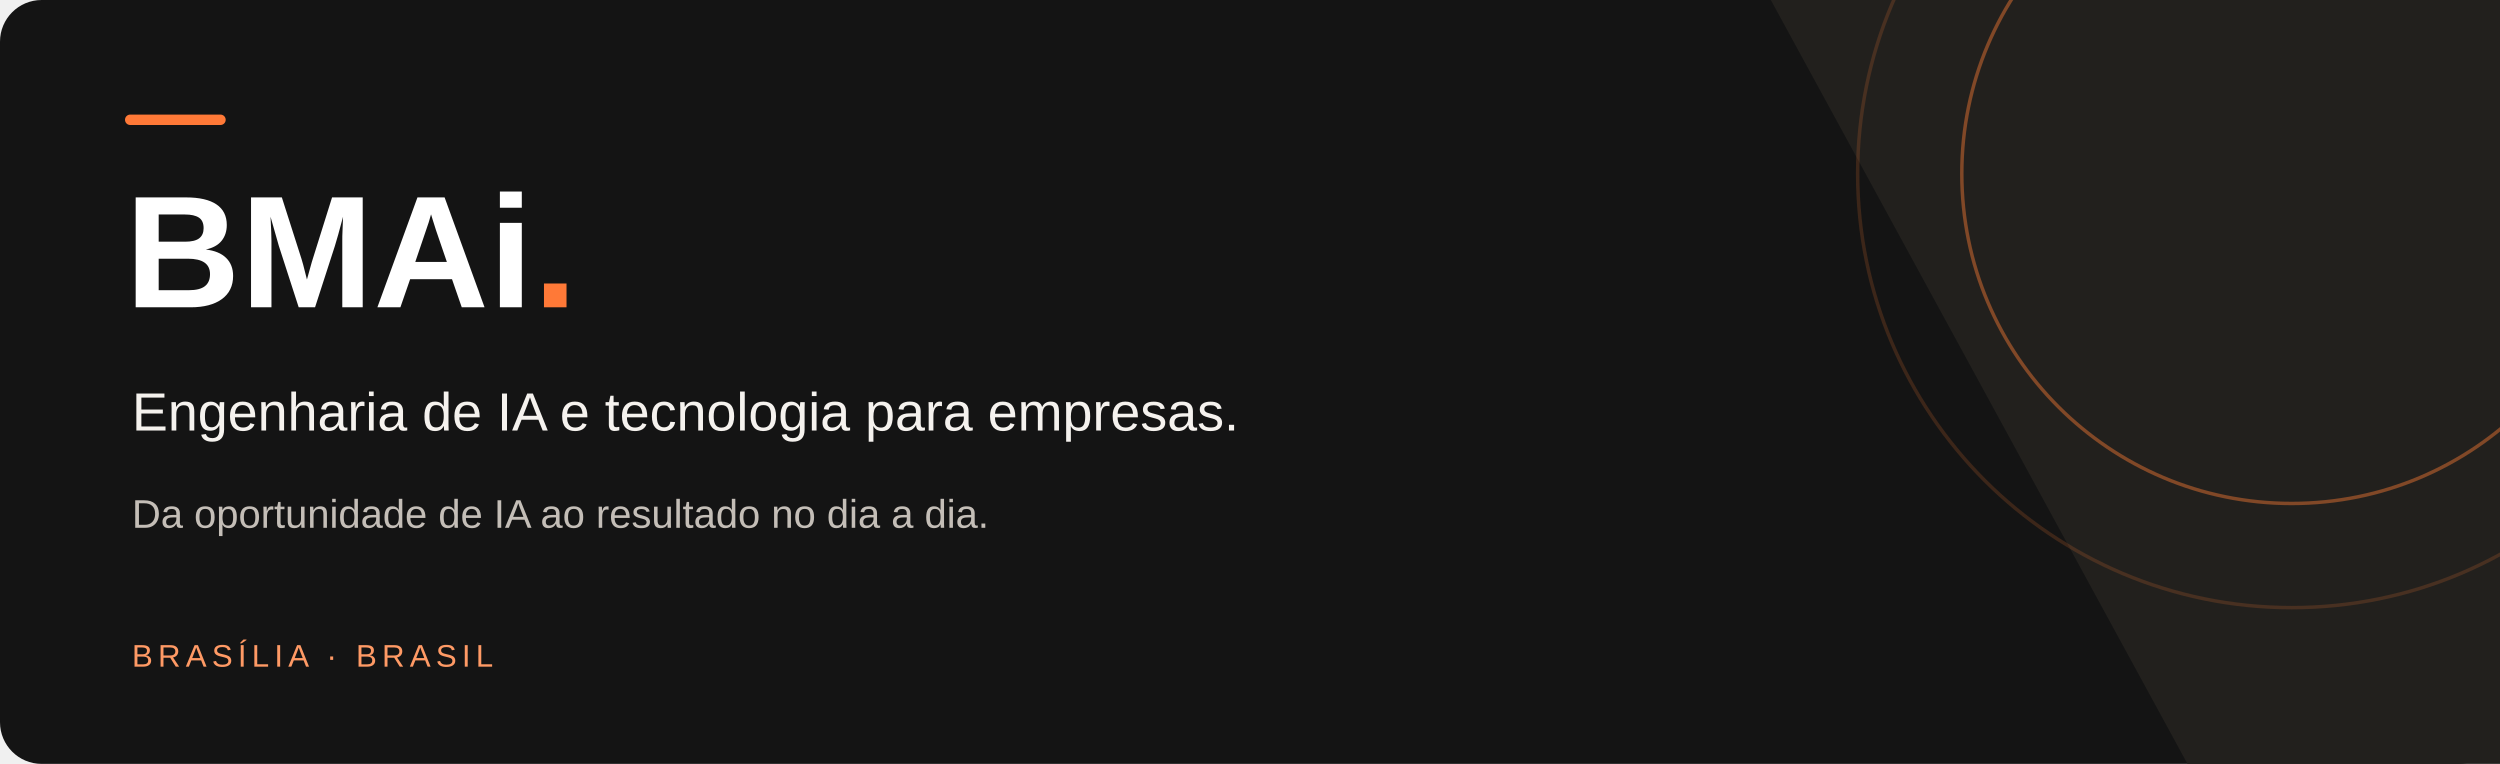
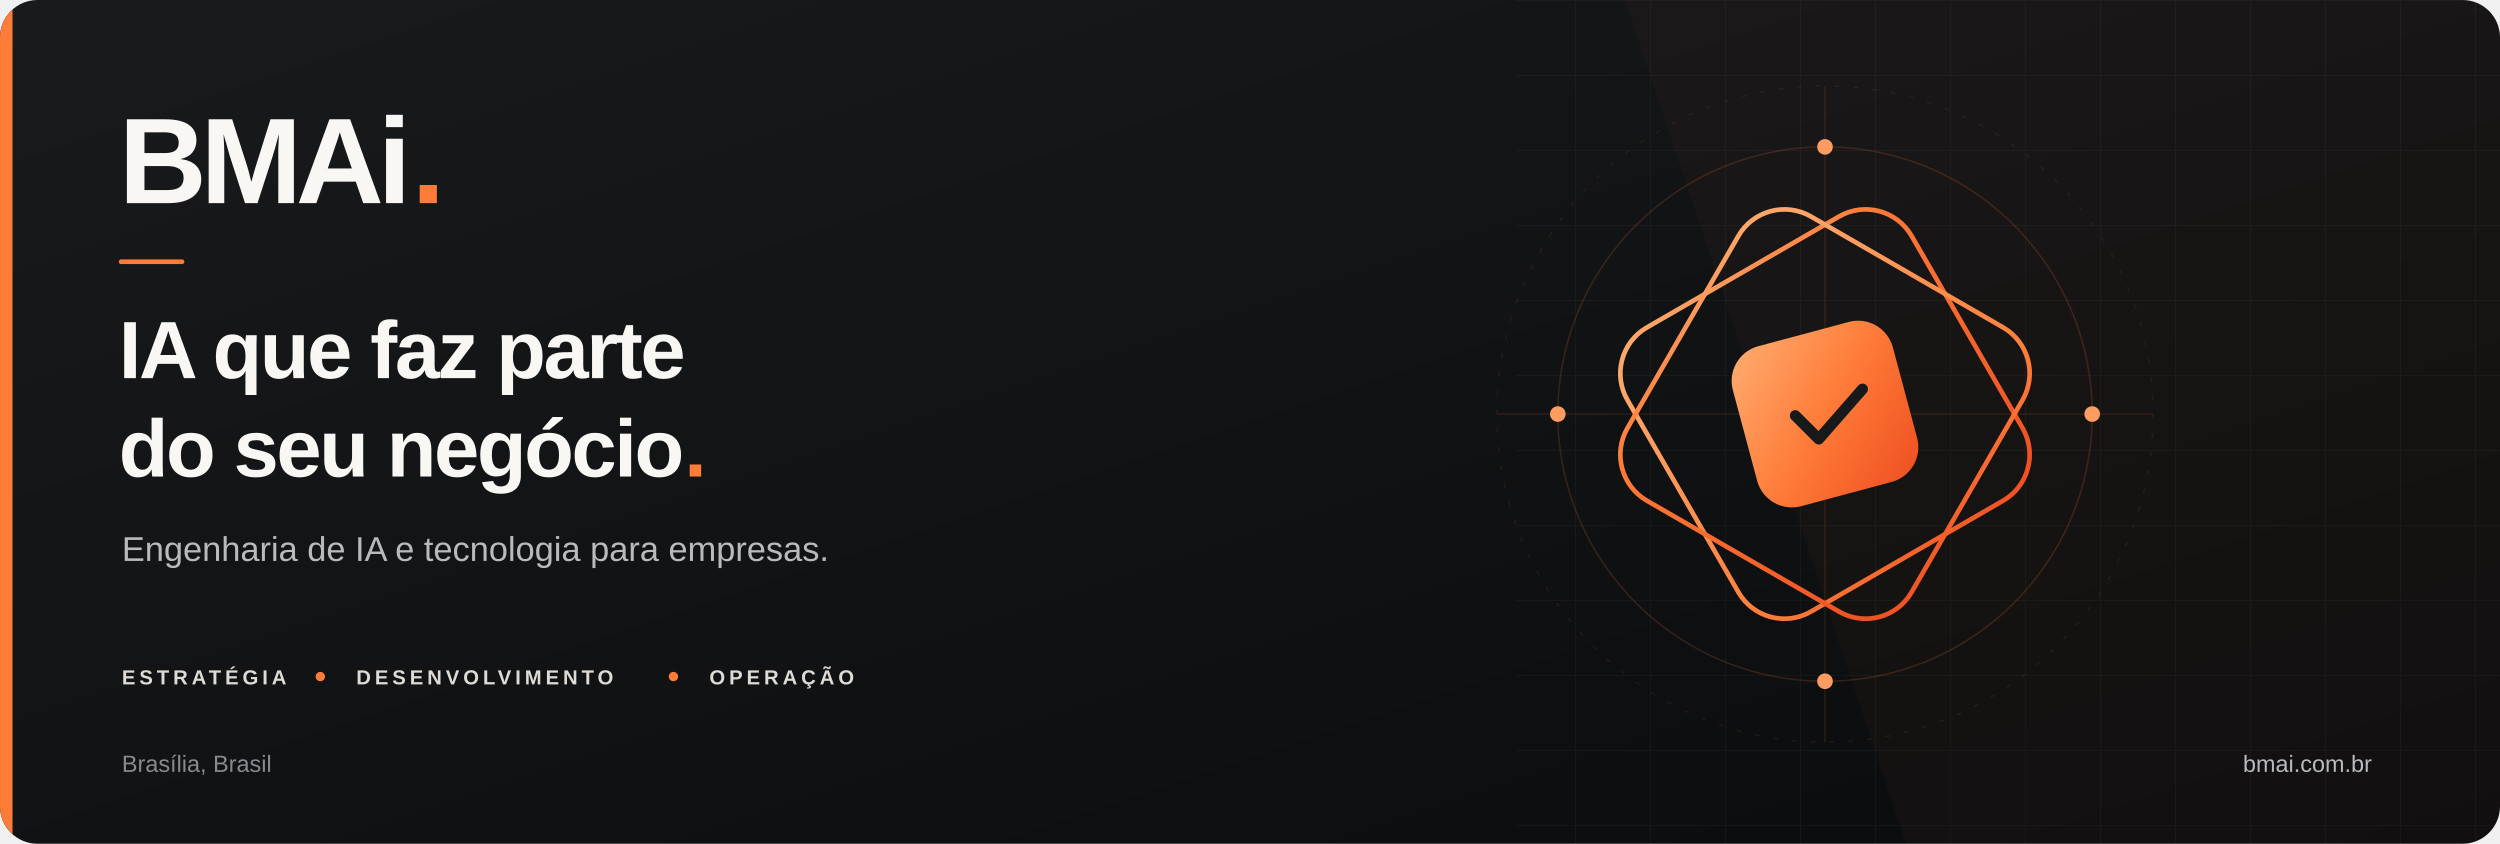
- <svg xmlns="http://www.w3.org/2000/svg" width="1440" height="440" viewBox="0 0 1440 440" role="img" aria-labelledby="title desc">
-   <rect width="1440" height="440" rx="24" fill="#141414" />
-   <path d="M1020 0h420v440h-180z" fill="#22201d" />
-   <circle cx="1320" cy="100" r="190" fill="none" stroke="#f57832" stroke-width="2" opacity=".45" />
-   <circle cx="1320" cy="100" r="250" fill="none" stroke="#f57832" stroke-width="2" opacity=".18" />
-   <rect x="72" y="66" width="58" height="6" rx="3" fill="#ff7937" />
-   <text x="72" y="177" font-family="Arial, Helvetica, sans-serif" font-size="92" font-weight="700" fill="#fff">BMAi<tspan fill="#ff7937">.</tspan>
-   </text>
-   <text x="76" y="248" font-family="Arial, Helvetica, sans-serif" font-size="31" fill="#f5f2ee">Engenharia de IA e tecnologia para empresas.</text>
-   <text x="76" y="304" font-family="Arial, Helvetica, sans-serif" font-size="23" fill="#c4beb7">Da oportunidade de IA ao resultado no dia a dia.</text>
-   <text x="76" y="384" font-family="Arial, Helvetica, sans-serif" font-size="18" letter-spacing="3" fill="#ff9a65">BRASÍLIA · BRASIL</text>
+ <svg xmlns="http://www.w3.org/2000/svg" width="1600" height="540" viewBox="0 0 1600 540" role="img" aria-labelledby="title desc">
+   <defs>
+     <linearGradient id="background" x2="1" y2="1">
+       <stop stop-color="#181a1c" />
+       <stop offset="1" stop-color="#090b0d" />
+     </linearGradient>
+     <linearGradient id="orange" x2="1" y2="1">
+       <stop stop-color="#ffad71" />
+       <stop offset=".5" stop-color="#ff7b38" />
+       <stop offset="1" stop-color="#ee4e21" />
+     </linearGradient>
+     <pattern id="grid" width="48" height="48" patternUnits="userSpaceOnUse">
+       <path d="M48 0H0V48" fill="none" stroke="#fff" stroke-opacity=".045" />
+     </pattern>
+     <clipPath id="frame">
+       <rect width="1600" height="540" rx="24" />
+     </clipPath>
+   </defs>
+   <g clip-path="url(#frame)">
+     <rect width="1600" height="540" fill="url(#background)" />
+     <rect x="970" width="630" height="540" fill="url(#grid)" />
+     <path d="M1040 0H1600V540H1220Z" fill="#ff7b38" opacity=".035" />
+     <rect x="0" width="8" height="540" fill="#ff7b38" />
+     <g font-family="Arial, Helvetica, sans-serif">
+       <text x="76" y="130" font-size="78" font-weight="800" letter-spacing="-4" fill="#f8f7f4">BMAi<tspan fill="#ff7b38">.</tspan>
+       </text>
+       <rect x="76" y="166" width="42" height="3" rx="1.5" fill="#ff7b38" />
+       <text x="76" y="242" font-size="52" font-weight="700" letter-spacing="-1.5" fill="#f8f7f4">IA que faz parte</text>
+       <text x="76" y="305" font-size="52" font-weight="700" letter-spacing="-1.5" fill="#f8f7f4">do seu negócio<tspan fill="#ff7b38">.</tspan>
+       </text>
+       <text x="78" y="359" font-size="22" fill="#b9babe">Engenharia de IA e tecnologia para empresas.</text>
+       <text x="78" y="438" font-size="13" font-weight="700" letter-spacing="2.5" fill="#dedbd6">ESTRATÉGIA</text>
+       <circle cx="205" cy="433" r="3" fill="#ff7b38" />
+       <text x="228" y="438" font-size="13" font-weight="700" letter-spacing="2.5" fill="#dedbd6">DESENVOLVIMENTO</text>
+       <circle cx="431" cy="433" r="3" fill="#ff7b38" />
+       <text x="454" y="438" font-size="13" font-weight="700" letter-spacing="2.5" fill="#dedbd6">OPERAÇÃO</text>
+       <text x="78" y="494" font-size="15" fill="#878b90">Brasília, Brasil</text>
+       <text x="1518" y="494" text-anchor="end" font-size="15" fill="#b9babe">bmai.com.br</text>
+     </g>
+     <g transform="translate(1168 265)" fill="none">
+       <circle r="171" stroke="#ff7b38" stroke-opacity=".17" />
+       <circle r="210" stroke="#ff7b38" stroke-opacity=".09" stroke-dasharray="3 9" />
+       <path d="M-210 0H210M0-210V210" stroke="#ff7b38" stroke-opacity=".12" />
+       <rect x="-105" y="-105" width="210" height="210" rx="34" transform="rotate(-30)" stroke="url(#orange)" stroke-width="3" />
+       <rect x="-105" y="-105" width="210" height="210" rx="34" transform="rotate(30)" stroke="url(#orange)" stroke-width="3" />
+       <rect x="-53" y="-53" width="106" height="106" rx="23" fill="url(#orange)" transform="rotate(-15)" />
+       <path d="M-19 1L-4 16L24-16" stroke="#17191b" stroke-width="7" stroke-linecap="round" stroke-linejoin="round" />
+       <circle cy="-171" r="5" fill="#ff9c62" />
+       <circle cx="171" r="5" fill="#ff9c62" />
+       <circle cy="171" r="5" fill="#ff9c62" />
+       <circle cx="-171" r="5" fill="#ff9c62" />
+     </g>
+   </g>
</svg>
